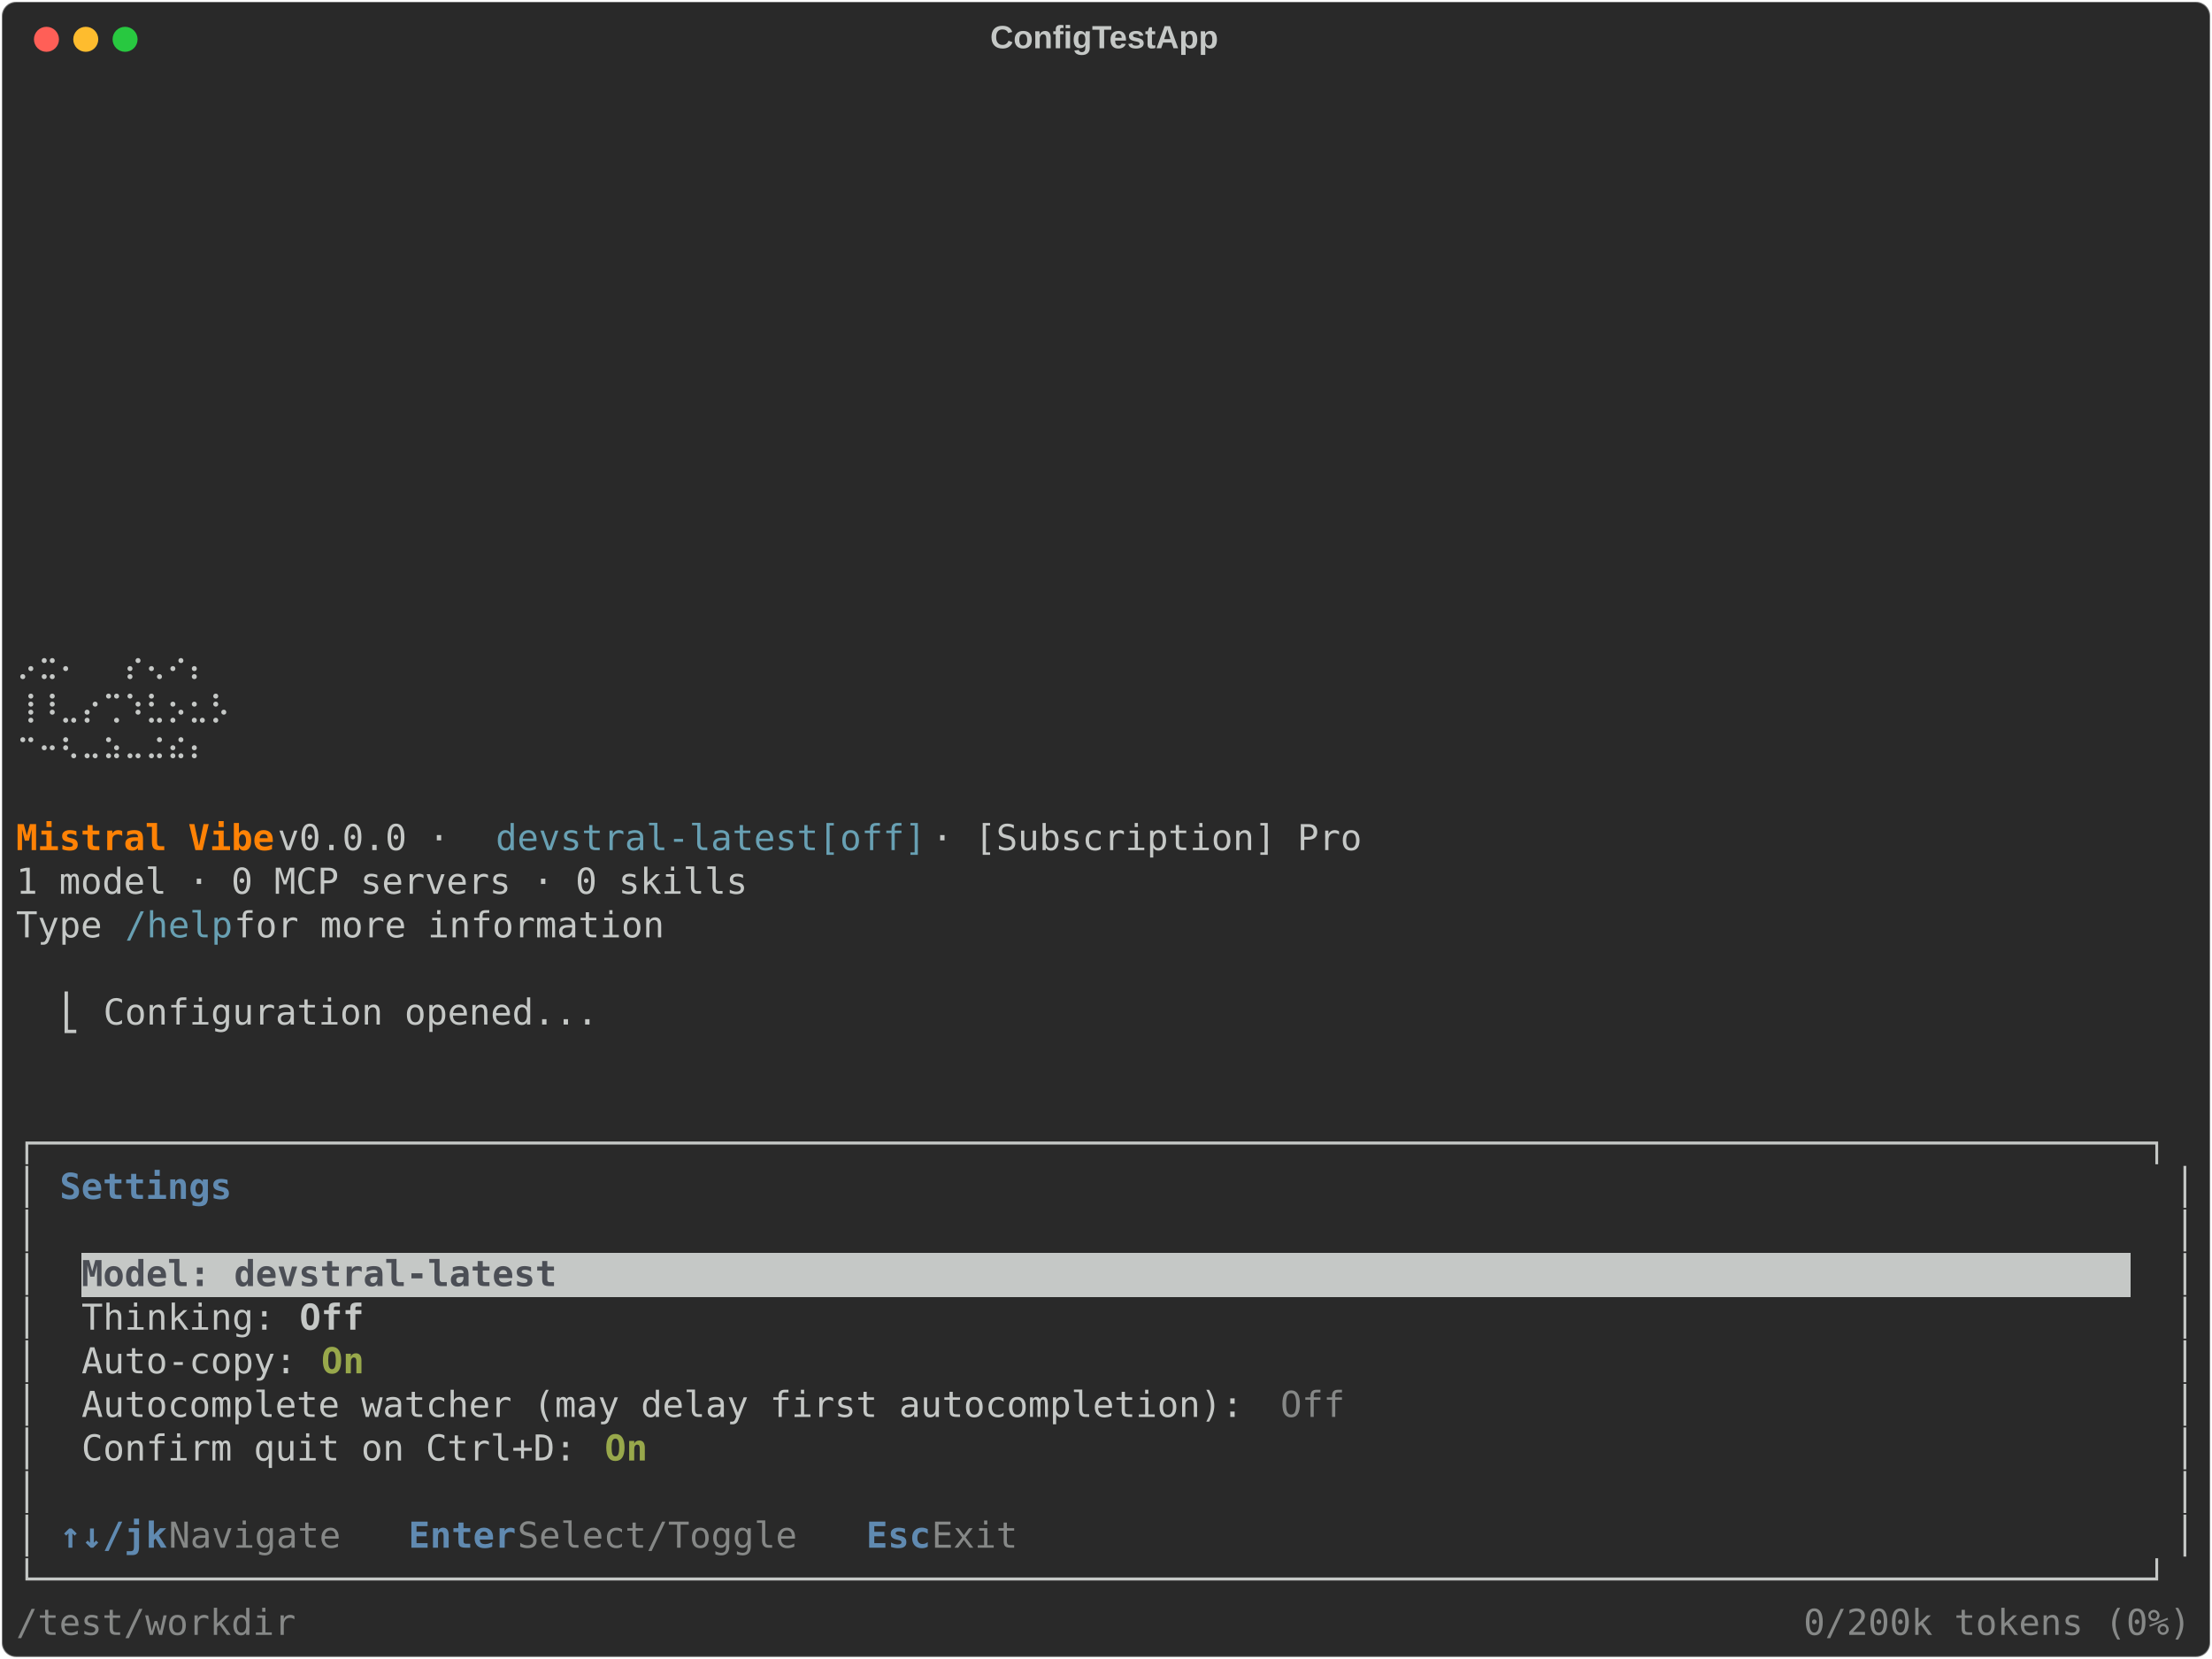
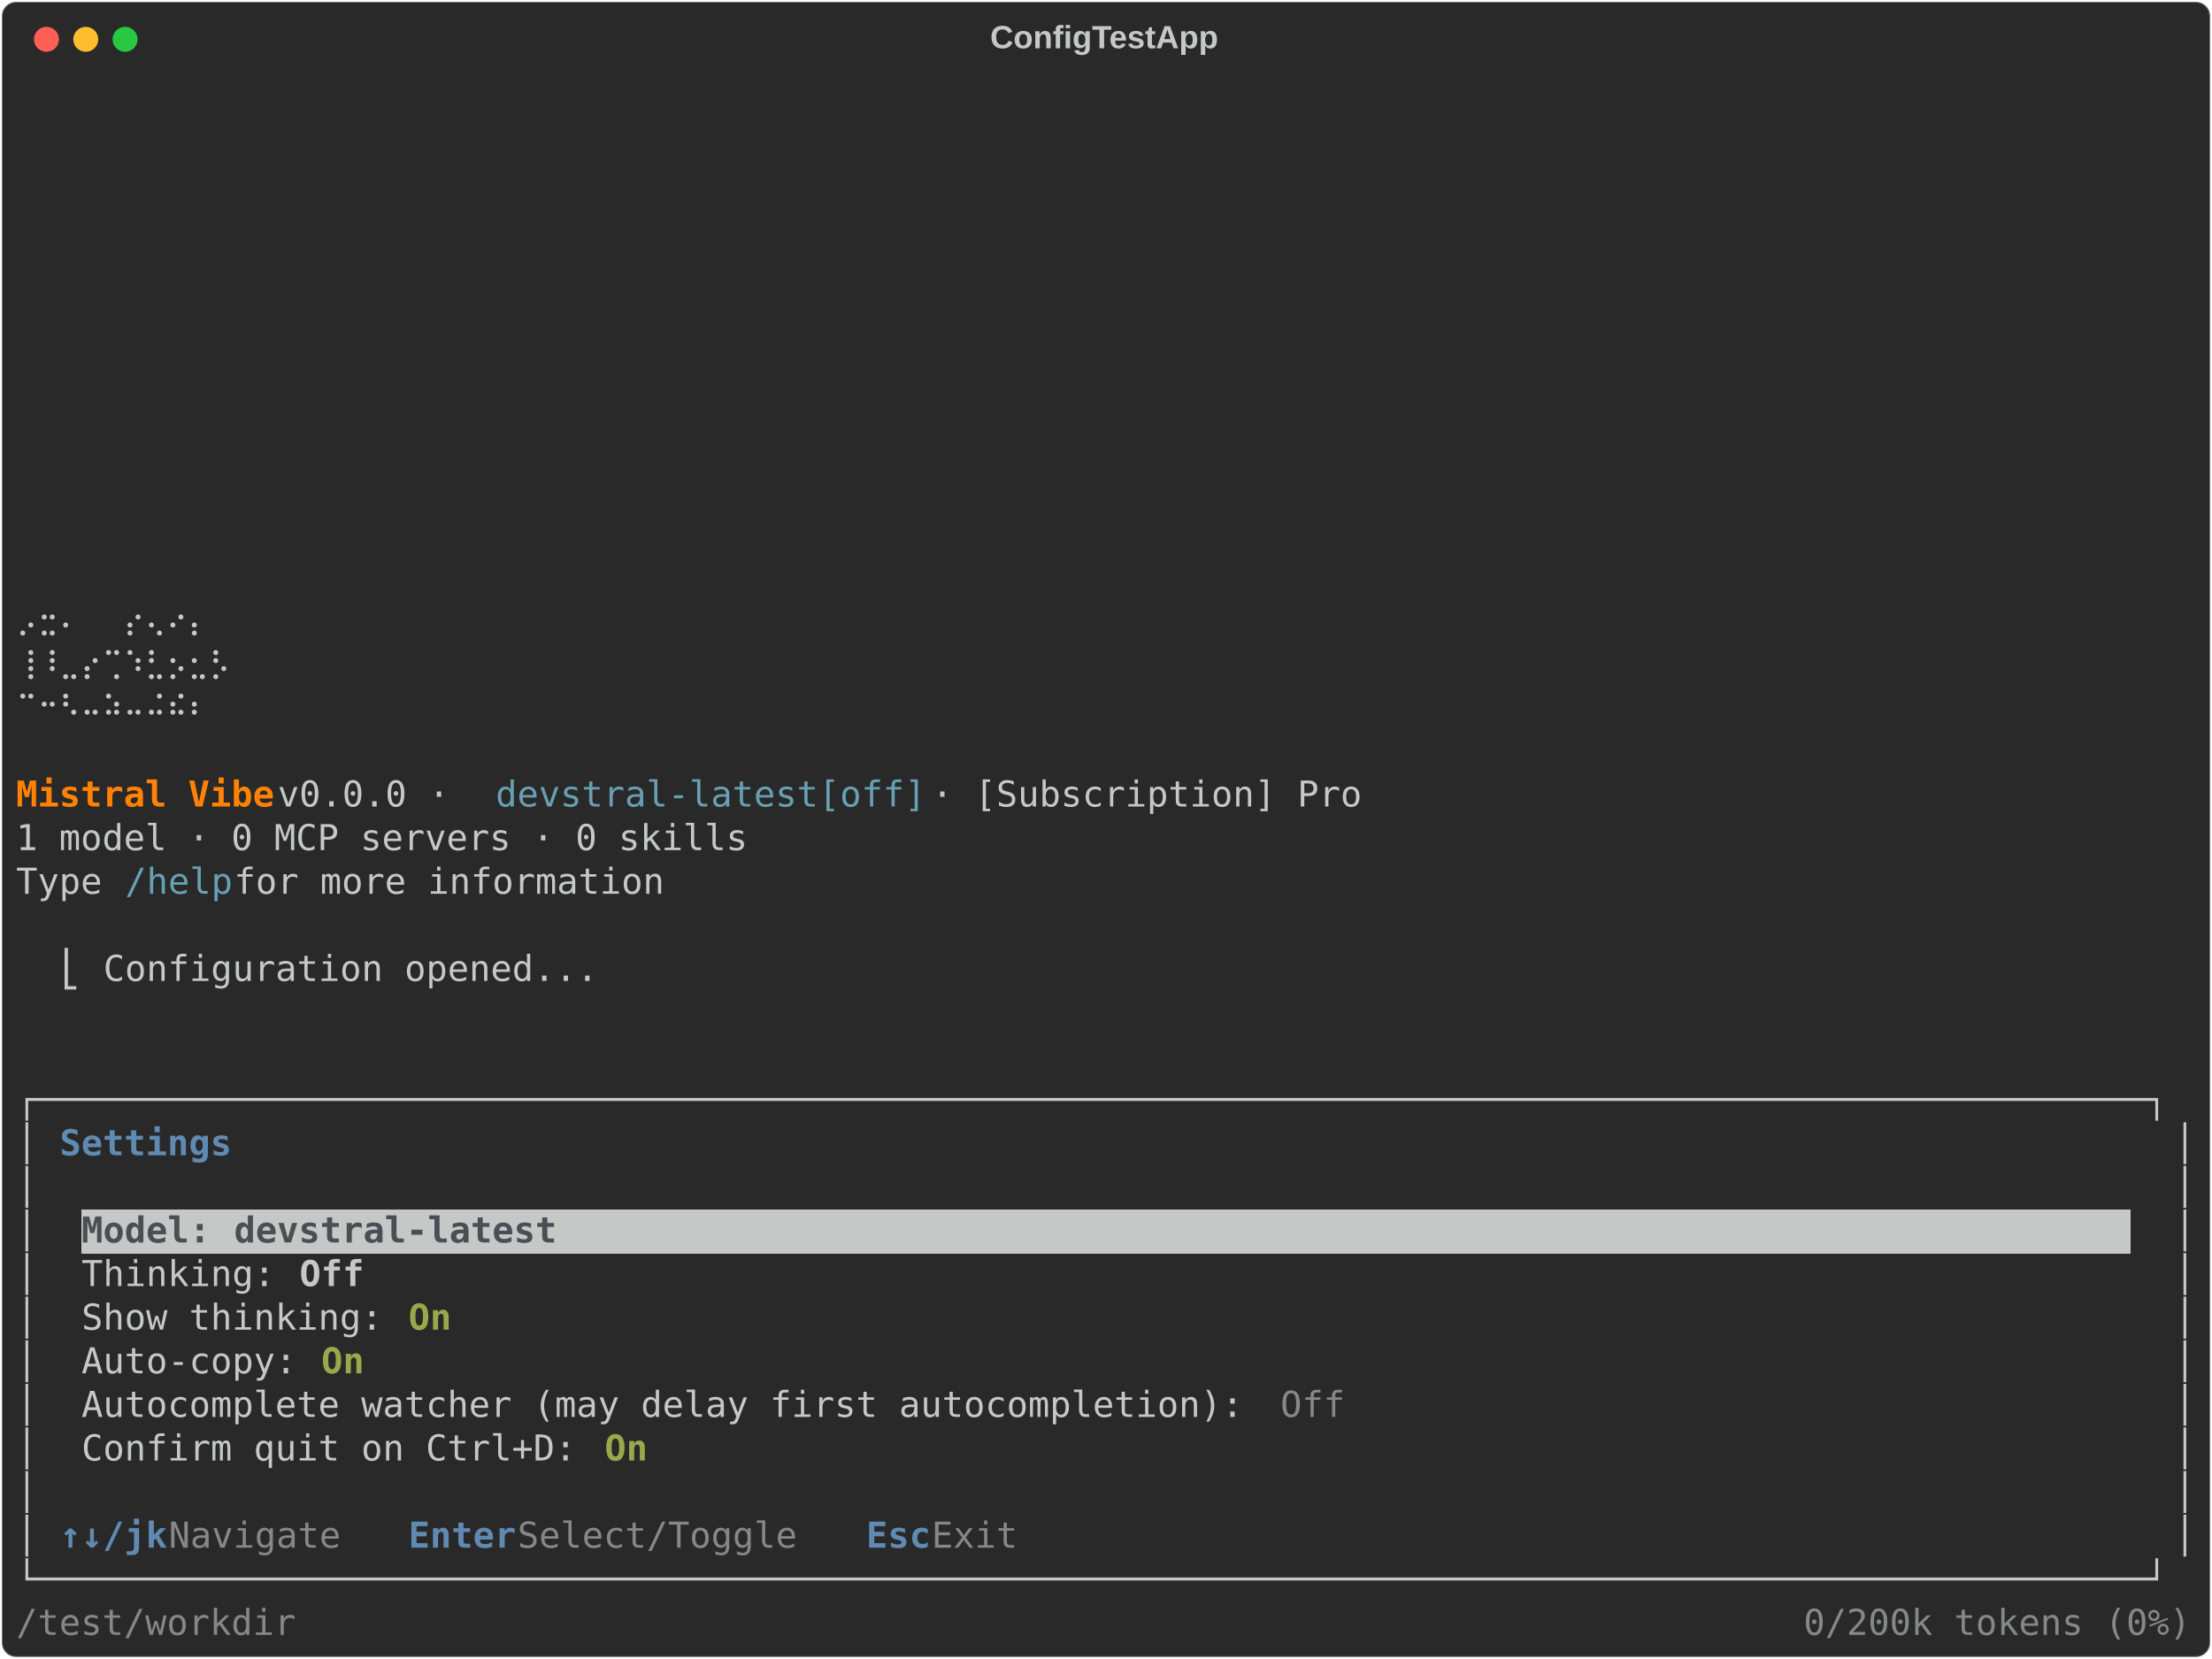
<svg xmlns="http://www.w3.org/2000/svg" class="rich-terminal" viewBox="0 0 1238 928.4">
  <style>

    @font-face {
        font-family: "Fira Code";
        src: local("FiraCode-Regular"),
                url("https://cdnjs.cloudflare.com/ajax/libs/firacode/6.2.0/woff2/FiraCode-Regular.woff2") format("woff2"),
                url("https://cdnjs.cloudflare.com/ajax/libs/firacode/6.2.0/woff/FiraCode-Regular.woff") format("woff");
        font-style: normal;
        font-weight: 400;
    }
    @font-face {
        font-family: "Fira Code";
        src: local("FiraCode-Bold"),
                url("https://cdnjs.cloudflare.com/ajax/libs/firacode/6.2.0/woff2/FiraCode-Bold.woff2") format("woff2"),
                url("https://cdnjs.cloudflare.com/ajax/libs/firacode/6.2.0/woff/FiraCode-Bold.woff") format("woff");
        font-style: bold;
        font-weight: 700;
    }

    .terminal-matrix {
        font-family: Fira Code, monospace;
        font-size: 20px;
        line-height: 24.4px;
        font-variant-east-asian: full-width;
    }

    .terminal-title {
        font-size: 18px;
        font-weight: bold;
        font-family: arial;
    }

    .terminal-r1 { fill: #c5c8c6 }
.terminal-r2 { fill: #ff8205;font-weight: bold }
.terminal-r3 { fill: #68a0b3 }
.terminal-r4 { fill: #608ab1;font-weight: bold }
.terminal-r5 { fill: #4b4e55;font-weight: bold }
.terminal-r6 { fill: #c5c8c6;font-weight: bold }
.terminal-r7 { fill: #98a84b;font-weight: bold }
.terminal-r8 { fill: #868887 }
    </style>
  <defs>
    <clipPath id="terminal-clip-terminal">
      <rect x="0" y="0" width="1219.0" height="877.4" />
    </clipPath>
    <clipPath id="terminal-line-0">
      <rect x="0" y="1.5" width="1220" height="24.65" />
    </clipPath>
    <clipPath id="terminal-line-1">
      <rect x="0" y="25.9" width="1220" height="24.65" />
    </clipPath>
    <clipPath id="terminal-line-2">
      <rect x="0" y="50.3" width="1220" height="24.65" />
    </clipPath>
    <clipPath id="terminal-line-3">
      <rect x="0" y="74.7" width="1220" height="24.65" />
    </clipPath>
    <clipPath id="terminal-line-4">
      <rect x="0" y="99.1" width="1220" height="24.65" />
    </clipPath>
    <clipPath id="terminal-line-5">
      <rect x="0" y="123.5" width="1220" height="24.65" />
    </clipPath>
    <clipPath id="terminal-line-6">
      <rect x="0" y="147.9" width="1220" height="24.65" />
    </clipPath>
    <clipPath id="terminal-line-7">
      <rect x="0" y="172.3" width="1220" height="24.65" />
    </clipPath>
    <clipPath id="terminal-line-8">
      <rect x="0" y="196.7" width="1220" height="24.65" />
    </clipPath>
    <clipPath id="terminal-line-9">
      <rect x="0" y="221.1" width="1220" height="24.65" />
    </clipPath>
    <clipPath id="terminal-line-10">
      <rect x="0" y="245.5" width="1220" height="24.65" />
    </clipPath>
    <clipPath id="terminal-line-11">
      <rect x="0" y="269.9" width="1220" height="24.65" />
    </clipPath>
    <clipPath id="terminal-line-12">
      <rect x="0" y="294.3" width="1220" height="24.65" />
    </clipPath>
    <clipPath id="terminal-line-13">
      <rect x="0" y="318.7" width="1220" height="24.65" />
    </clipPath>
    <clipPath id="terminal-line-14">
      <rect x="0" y="343.1" width="1220" height="24.65" />
    </clipPath>
    <clipPath id="terminal-line-15">
      <rect x="0" y="367.5" width="1220" height="24.65" />
    </clipPath>
    <clipPath id="terminal-line-16">
      <rect x="0" y="391.9" width="1220" height="24.65" />
    </clipPath>
    <clipPath id="terminal-line-17">
      <rect x="0" y="416.3" width="1220" height="24.65" />
    </clipPath>
    <clipPath id="terminal-line-18">
      <rect x="0" y="440.7" width="1220" height="24.65" />
    </clipPath>
    <clipPath id="terminal-line-19">
      <rect x="0" y="465.1" width="1220" height="24.65" />
    </clipPath>
    <clipPath id="terminal-line-20">
      <rect x="0" y="489.5" width="1220" height="24.65" />
    </clipPath>
    <clipPath id="terminal-line-21">
      <rect x="0" y="513.9" width="1220" height="24.65" />
    </clipPath>
    <clipPath id="terminal-line-22">
      <rect x="0" y="538.3" width="1220" height="24.65" />
    </clipPath>
    <clipPath id="terminal-line-23">
      <rect x="0" y="562.7" width="1220" height="24.65" />
    </clipPath>
    <clipPath id="terminal-line-24">
      <rect x="0" y="587.1" width="1220" height="24.65" />
    </clipPath>
    <clipPath id="terminal-line-25">
      <rect x="0" y="611.5" width="1220" height="24.65" />
    </clipPath>
    <clipPath id="terminal-line-26">
      <rect x="0" y="635.9" width="1220" height="24.65" />
    </clipPath>
    <clipPath id="terminal-line-27">
      <rect x="0" y="660.3" width="1220" height="24.65" />
    </clipPath>
    <clipPath id="terminal-line-28">
      <rect x="0" y="684.7" width="1220" height="24.65" />
    </clipPath>
    <clipPath id="terminal-line-29">
      <rect x="0" y="709.1" width="1220" height="24.65" />
    </clipPath>
    <clipPath id="terminal-line-30">
      <rect x="0" y="733.5" width="1220" height="24.65" />
    </clipPath>
    <clipPath id="terminal-line-31">
      <rect x="0" y="757.9" width="1220" height="24.65" />
    </clipPath>
    <clipPath id="terminal-line-32">
      <rect x="0" y="782.3" width="1220" height="24.65" />
    </clipPath>
    <clipPath id="terminal-line-33">
      <rect x="0" y="806.7" width="1220" height="24.65" />
    </clipPath>
    <clipPath id="terminal-line-34">
      <rect x="0" y="831.1" width="1220" height="24.65" />
    </clipPath>
  </defs>
  <rect fill="#292929" stroke="rgba(255,255,255,0.35)" stroke-width="1" x="1" y="1" width="1236" height="926.4" rx="8" />
  <text class="terminal-title" fill="#c5c8c6" text-anchor="middle" x="618" y="27">ConfigTestApp</text>
  <g transform="translate(26,22)">
    <circle cx="0" cy="0" r="7" fill="#ff5f57" />
    <circle cx="22" cy="0" r="7" fill="#febc2e" />
    <circle cx="44" cy="0" r="7" fill="#28c840" />
  </g>
  <g transform="translate(9, 41)" clip-path="url(#terminal-clip-terminal)">
-     <rect fill="#c5c8c6" x="36.6" y="660.3" width="85.4" height="24.65" shape-rendering="crispEdges" />
-     <rect fill="#c5c8c6" x="122" y="660.3" width="183" height="24.65" shape-rendering="crispEdges" />
-     <rect fill="#c5c8c6" x="305" y="660.3" width="878.4" height="24.65" shape-rendering="crispEdges" />
+     <rect fill="#c5c8c6" x="36.6" y="635.9" width="85.4" height="24.65" shape-rendering="crispEdges" />
+     <rect fill="#c5c8c6" x="122" y="635.9" width="183" height="24.65" shape-rendering="crispEdges" />
+     <rect fill="#c5c8c6" x="305" y="635.9" width="878.4" height="24.65" shape-rendering="crispEdges" />
    <g class="terminal-matrix">
      <text class="terminal-r1" x="1220" y="20" textLength="12.2" clip-path="url(#terminal-line-0)">
</text>
      <text class="terminal-r1" x="1220" y="44.4" textLength="12.2" clip-path="url(#terminal-line-1)">
</text>
      <text class="terminal-r1" x="1220" y="68.8" textLength="12.2" clip-path="url(#terminal-line-2)">
</text>
      <text class="terminal-r1" x="1220" y="93.2" textLength="12.2" clip-path="url(#terminal-line-3)">
</text>
      <text class="terminal-r1" x="1220" y="117.6" textLength="12.2" clip-path="url(#terminal-line-4)">
</text>
      <text class="terminal-r1" x="1220" y="142" textLength="12.2" clip-path="url(#terminal-line-5)">
</text>
      <text class="terminal-r1" x="1220" y="166.4" textLength="12.2" clip-path="url(#terminal-line-6)">
</text>
      <text class="terminal-r1" x="1220" y="190.8" textLength="12.2" clip-path="url(#terminal-line-7)">
</text>
      <text class="terminal-r1" x="1220" y="215.2" textLength="12.2" clip-path="url(#terminal-line-8)">
</text>
      <text class="terminal-r1" x="1220" y="239.6" textLength="12.2" clip-path="url(#terminal-line-9)">
</text>
      <text class="terminal-r1" x="1220" y="264" textLength="12.2" clip-path="url(#terminal-line-10)">
</text>
      <text class="terminal-r1" x="1220" y="288.4" textLength="12.2" clip-path="url(#terminal-line-11)">
</text>
+       <text class="terminal-r1" x="0" y="312.8" textLength="134.2" clip-path="url(#terminal-line-12)">  ⡠⣒⠄  ⡔⢄⠔⡄</text>
      <text class="terminal-r1" x="1220" y="312.8" textLength="12.2" clip-path="url(#terminal-line-12)">
</text>
-       <text class="terminal-r1" x="0" y="337.2" textLength="134.2" clip-path="url(#terminal-line-13)">  ⡠⣒⠄  ⡔⢄⠔⡄</text>
+       <text class="terminal-r1" x="0" y="337.2" textLength="134.2" clip-path="url(#terminal-line-13)"> ⢸⠸⣀⡔⢉⠱⣃⡢⣂⡣</text>
      <text class="terminal-r1" x="1220" y="337.2" textLength="12.2" clip-path="url(#terminal-line-13)">
</text>
-       <text class="terminal-r1" x="0" y="361.6" textLength="134.2" clip-path="url(#terminal-line-14)"> ⢸⠸⣀⡔⢉⠱⣃⡢⣂⡣</text>
+       <text class="terminal-r1" x="0" y="361.6" textLength="134.2" clip-path="url(#terminal-line-14)">  ⠉⠒⠣⠤⠵⠤⠬⠮⠆</text>
      <text class="terminal-r1" x="1220" y="361.6" textLength="12.2" clip-path="url(#terminal-line-14)">
</text>
-       <text class="terminal-r1" x="0" y="386" textLength="134.2" clip-path="url(#terminal-line-15)">  ⠉⠒⠣⠤⠵⠤⠬⠮⠆</text>
      <text class="terminal-r1" x="1220" y="386" textLength="12.2" clip-path="url(#terminal-line-15)">
</text>
+       <text class="terminal-r2" x="0" y="410.4" textLength="146.4" clip-path="url(#terminal-line-16)">Mistral Vibe</text>
+       <text class="terminal-r1" x="146.4" y="410.4" textLength="122" clip-path="url(#terminal-line-16)"> v0.0.0 · </text>
+       <text class="terminal-r3" x="268.4" y="410.4" textLength="244" clip-path="url(#terminal-line-16)">devstral-latest[off]</text>
+       <text class="terminal-r1" x="512.4" y="410.4" textLength="256.2" clip-path="url(#terminal-line-16)"> · [Subscription] Pro</text>
      <text class="terminal-r1" x="1220" y="410.4" textLength="12.2" clip-path="url(#terminal-line-16)">
</text>
-       <text class="terminal-r2" x="0" y="434.8" textLength="146.4" clip-path="url(#terminal-line-17)">Mistral Vibe</text>
-       <text class="terminal-r1" x="146.4" y="434.8" textLength="122" clip-path="url(#terminal-line-17)"> v0.0.0 · </text>
-       <text class="terminal-r3" x="268.4" y="434.8" textLength="244" clip-path="url(#terminal-line-17)">devstral-latest[off]</text>
-       <text class="terminal-r1" x="512.4" y="434.8" textLength="256.2" clip-path="url(#terminal-line-17)"> · [Subscription] Pro</text>
+       <text class="terminal-r1" x="0" y="434.8" textLength="414.8" clip-path="url(#terminal-line-17)">1 model · 0 MCP servers · 0 skills</text>
      <text class="terminal-r1" x="1220" y="434.8" textLength="12.2" clip-path="url(#terminal-line-17)">
</text>
-       <text class="terminal-r1" x="0" y="459.2" textLength="414.8" clip-path="url(#terminal-line-18)">1 model · 0 MCP servers · 0 skills</text>
+       <text class="terminal-r1" x="0" y="459.2" textLength="61" clip-path="url(#terminal-line-18)">Type </text>
+       <text class="terminal-r3" x="61" y="459.2" textLength="61" clip-path="url(#terminal-line-18)">/help</text>
+       <text class="terminal-r1" x="122" y="459.2" textLength="256.2" clip-path="url(#terminal-line-18)"> for more information</text>
      <text class="terminal-r1" x="1220" y="459.2" textLength="12.2" clip-path="url(#terminal-line-18)">
</text>
-       <text class="terminal-r1" x="0" y="483.6" textLength="61" clip-path="url(#terminal-line-19)">Type </text>
-       <text class="terminal-r3" x="61" y="483.6" textLength="61" clip-path="url(#terminal-line-19)">/help</text>
-       <text class="terminal-r1" x="122" y="483.6" textLength="256.2" clip-path="url(#terminal-line-19)"> for more information</text>
      <text class="terminal-r1" x="1220" y="483.6" textLength="12.2" clip-path="url(#terminal-line-19)">
</text>
+       <text class="terminal-r1" x="24.4" y="508" textLength="12.2" clip-path="url(#terminal-line-20)">⎣</text>
+       <text class="terminal-r1" x="48.8" y="508" textLength="280.6" clip-path="url(#terminal-line-20)">Configuration opened...</text>
      <text class="terminal-r1" x="1220" y="508" textLength="12.2" clip-path="url(#terminal-line-20)">
</text>
-       <text class="terminal-r1" x="24.4" y="532.4" textLength="12.2" clip-path="url(#terminal-line-21)">⎣</text>
-       <text class="terminal-r1" x="48.8" y="532.4" textLength="280.6" clip-path="url(#terminal-line-21)">Configuration opened...</text>
      <text class="terminal-r1" x="1220" y="532.4" textLength="12.2" clip-path="url(#terminal-line-21)">
</text>
      <text class="terminal-r1" x="1220" y="556.8" textLength="12.2" clip-path="url(#terminal-line-22)">
</text>
+       <text class="terminal-r1" x="0" y="581.2" textLength="1220" clip-path="url(#terminal-line-23)">┌──────────────────────────────────────────────────────────────────────────────────────────────────┐</text>
      <text class="terminal-r1" x="1220" y="581.2" textLength="12.2" clip-path="url(#terminal-line-23)">
</text>
-       <text class="terminal-r1" x="0" y="605.6" textLength="1220" clip-path="url(#terminal-line-24)">┌──────────────────────────────────────────────────────────────────────────────────────────────────┐</text>
+       <text class="terminal-r1" x="0" y="605.6" textLength="12.2" clip-path="url(#terminal-line-24)">│</text>
+       <text class="terminal-r4" x="24.4" y="605.6" textLength="97.6" clip-path="url(#terminal-line-24)">Settings</text>
+       <text class="terminal-r1" x="1207.8" y="605.6" textLength="12.2" clip-path="url(#terminal-line-24)">│</text>
      <text class="terminal-r1" x="1220" y="605.6" textLength="12.2" clip-path="url(#terminal-line-24)">
</text>
      <text class="terminal-r1" x="0" y="630" textLength="12.2" clip-path="url(#terminal-line-25)">│</text>
-       <text class="terminal-r4" x="24.4" y="630" textLength="97.6" clip-path="url(#terminal-line-25)">Settings</text>
      <text class="terminal-r1" x="1207.8" y="630" textLength="12.2" clip-path="url(#terminal-line-25)">│</text>
      <text class="terminal-r1" x="1220" y="630" textLength="12.2" clip-path="url(#terminal-line-25)">
</text>
      <text class="terminal-r1" x="0" y="654.4" textLength="12.2" clip-path="url(#terminal-line-26)">│</text>
+       <text class="terminal-r5" x="36.6" y="654.4" textLength="85.4" clip-path="url(#terminal-line-26)">Model: </text>
+       <text class="terminal-r5" x="122" y="654.4" textLength="183" clip-path="url(#terminal-line-26)">devstral-latest</text>
      <text class="terminal-r1" x="1207.8" y="654.4" textLength="12.2" clip-path="url(#terminal-line-26)">│</text>
      <text class="terminal-r1" x="1220" y="654.4" textLength="12.2" clip-path="url(#terminal-line-26)">
</text>
      <text class="terminal-r1" x="0" y="678.8" textLength="12.2" clip-path="url(#terminal-line-27)">│</text>
-       <text class="terminal-r5" x="36.6" y="678.8" textLength="85.4" clip-path="url(#terminal-line-27)">Model: </text>
-       <text class="terminal-r5" x="122" y="678.8" textLength="183" clip-path="url(#terminal-line-27)">devstral-latest</text>
+       <text class="terminal-r1" x="36.6" y="678.8" textLength="122" clip-path="url(#terminal-line-27)">Thinking: </text>
+       <text class="terminal-r6" x="158.6" y="678.8" textLength="36.6" clip-path="url(#terminal-line-27)">Off</text>
      <text class="terminal-r1" x="1207.8" y="678.8" textLength="12.2" clip-path="url(#terminal-line-27)">│</text>
      <text class="terminal-r1" x="1220" y="678.8" textLength="12.2" clip-path="url(#terminal-line-27)">
</text>
      <text class="terminal-r1" x="0" y="703.2" textLength="12.2" clip-path="url(#terminal-line-28)">│</text>
-       <text class="terminal-r1" x="36.6" y="703.2" textLength="122" clip-path="url(#terminal-line-28)">Thinking: </text>
-       <text class="terminal-r6" x="158.6" y="703.2" textLength="36.6" clip-path="url(#terminal-line-28)">Off</text>
+       <text class="terminal-r1" x="36.6" y="703.2" textLength="183" clip-path="url(#terminal-line-28)">Show thinking: </text>
+       <text class="terminal-r7" x="219.6" y="703.2" textLength="24.4" clip-path="url(#terminal-line-28)">On</text>
      <text class="terminal-r1" x="1207.8" y="703.2" textLength="12.2" clip-path="url(#terminal-line-28)">│</text>
      <text class="terminal-r1" x="1220" y="703.2" textLength="12.2" clip-path="url(#terminal-line-28)">
</text>
      <text class="terminal-r1" x="0" y="727.6" textLength="12.2" clip-path="url(#terminal-line-29)">│</text>
      <text class="terminal-r1" x="36.6" y="727.6" textLength="134.2" clip-path="url(#terminal-line-29)">Auto-copy: </text>
      <text class="terminal-r7" x="170.8" y="727.6" textLength="24.4" clip-path="url(#terminal-line-29)">On</text>
      <text class="terminal-r1" x="1207.8" y="727.6" textLength="12.2" clip-path="url(#terminal-line-29)">│</text>
      <text class="terminal-r1" x="1220" y="727.6" textLength="12.2" clip-path="url(#terminal-line-29)">
</text>
      <text class="terminal-r1" x="0" y="752" textLength="12.2" clip-path="url(#terminal-line-30)">│</text>
      <text class="terminal-r1" x="36.6" y="752" textLength="671" clip-path="url(#terminal-line-30)">Autocomplete watcher (may delay first autocompletion): </text>
      <text class="terminal-r8" x="707.6" y="752" textLength="36.6" clip-path="url(#terminal-line-30)">Off</text>
      <text class="terminal-r1" x="1207.8" y="752" textLength="12.2" clip-path="url(#terminal-line-30)">│</text>
      <text class="terminal-r1" x="1220" y="752" textLength="12.2" clip-path="url(#terminal-line-30)">
</text>
      <text class="terminal-r1" x="0" y="776.4" textLength="12.2" clip-path="url(#terminal-line-31)">│</text>
      <text class="terminal-r1" x="36.6" y="776.4" textLength="292.8" clip-path="url(#terminal-line-31)">Confirm quit on Ctrl+D: </text>
      <text class="terminal-r7" x="329.4" y="776.4" textLength="24.4" clip-path="url(#terminal-line-31)">On</text>
      <text class="terminal-r1" x="1207.8" y="776.4" textLength="12.2" clip-path="url(#terminal-line-31)">│</text>
      <text class="terminal-r1" x="1220" y="776.4" textLength="12.2" clip-path="url(#terminal-line-31)">
</text>
      <text class="terminal-r1" x="0" y="800.8" textLength="12.2" clip-path="url(#terminal-line-32)">│</text>
      <text class="terminal-r1" x="1207.8" y="800.8" textLength="12.2" clip-path="url(#terminal-line-32)">│</text>
      <text class="terminal-r1" x="1220" y="800.8" textLength="12.2" clip-path="url(#terminal-line-32)">
</text>
      <text class="terminal-r1" x="0" y="825.2" textLength="12.2" clip-path="url(#terminal-line-33)">│</text>
      <text class="terminal-r4" x="24.4" y="825.2" textLength="61" clip-path="url(#terminal-line-33)">↑↓/jk</text>
      <text class="terminal-r8" x="85.4" y="825.2" textLength="134.2" clip-path="url(#terminal-line-33)"> Navigate  </text>
      <text class="terminal-r4" x="219.6" y="825.2" textLength="61" clip-path="url(#terminal-line-33)">Enter</text>
      <text class="terminal-r8" x="280.6" y="825.2" textLength="195.2" clip-path="url(#terminal-line-33)"> Select/Toggle  </text>
      <text class="terminal-r4" x="475.8" y="825.2" textLength="36.6" clip-path="url(#terminal-line-33)">Esc</text>
      <text class="terminal-r8" x="512.4" y="825.2" textLength="61" clip-path="url(#terminal-line-33)"> Exit</text>
      <text class="terminal-r1" x="1207.8" y="825.2" textLength="12.2" clip-path="url(#terminal-line-33)">│</text>
      <text class="terminal-r1" x="1220" y="825.2" textLength="12.2" clip-path="url(#terminal-line-33)">
</text>
      <text class="terminal-r1" x="0" y="849.6" textLength="1220" clip-path="url(#terminal-line-34)">└──────────────────────────────────────────────────────────────────────────────────────────────────┘</text>
      <text class="terminal-r1" x="1220" y="849.6" textLength="12.2" clip-path="url(#terminal-line-34)">
</text>
      <text class="terminal-r8" x="0" y="874" textLength="158.6" clip-path="url(#terminal-line-35)">/test/workdir</text>
      <text class="terminal-r8" x="1000.4" y="874" textLength="219.6" clip-path="url(#terminal-line-35)">0/200k tokens (0%)</text>
    </g>
  </g>
</svg>
